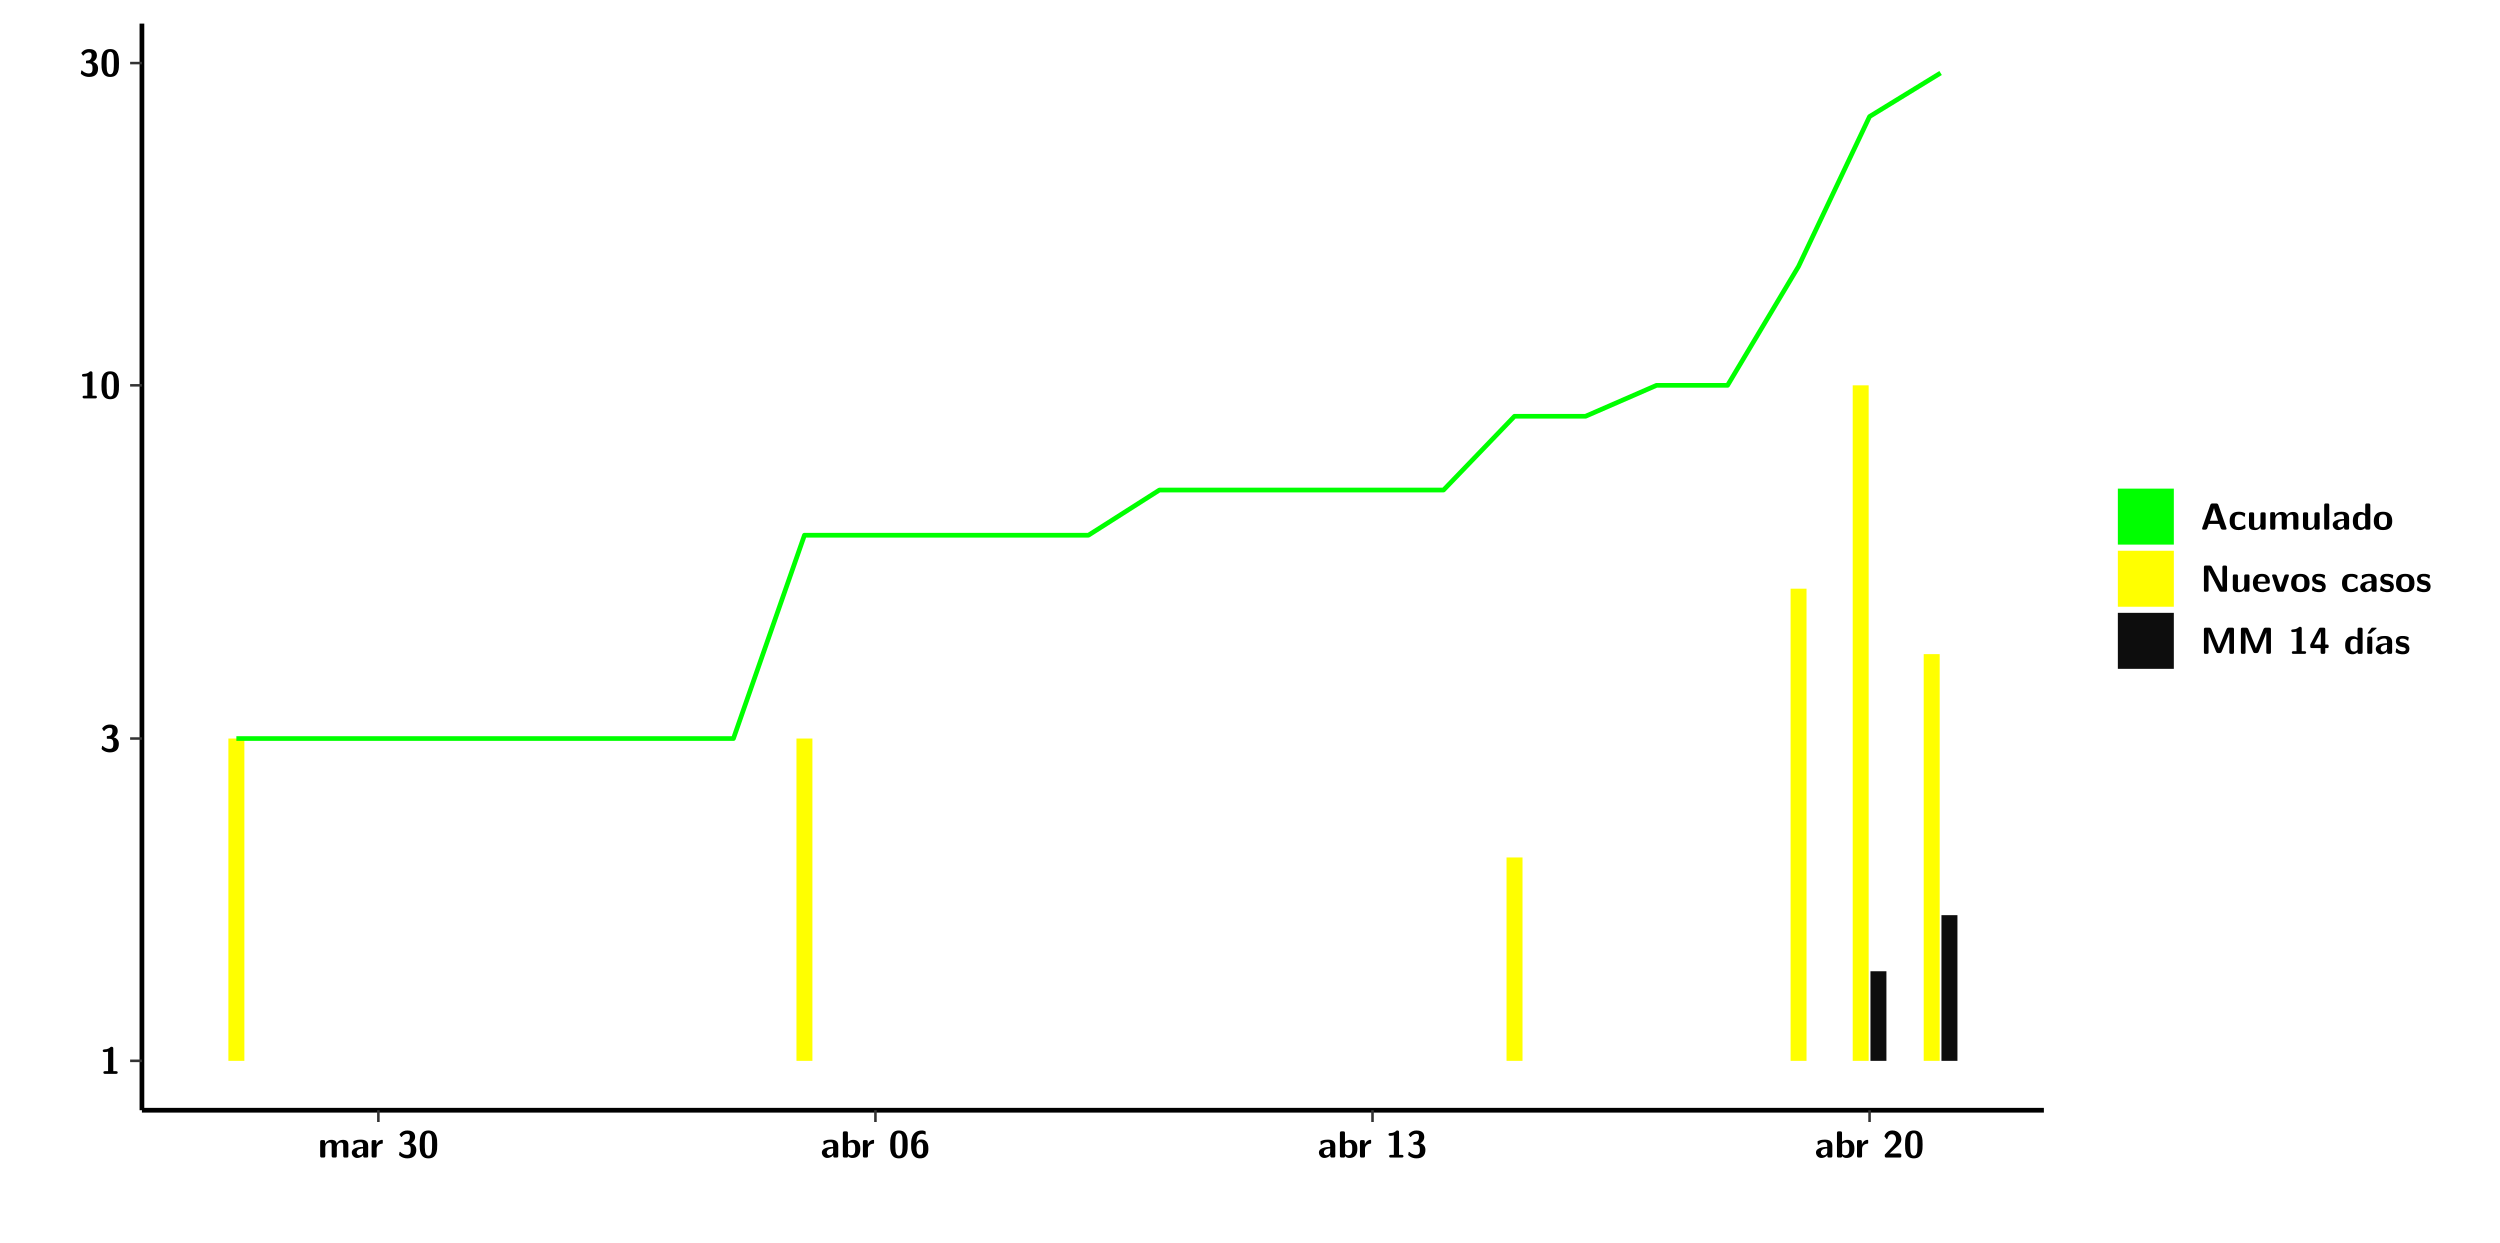
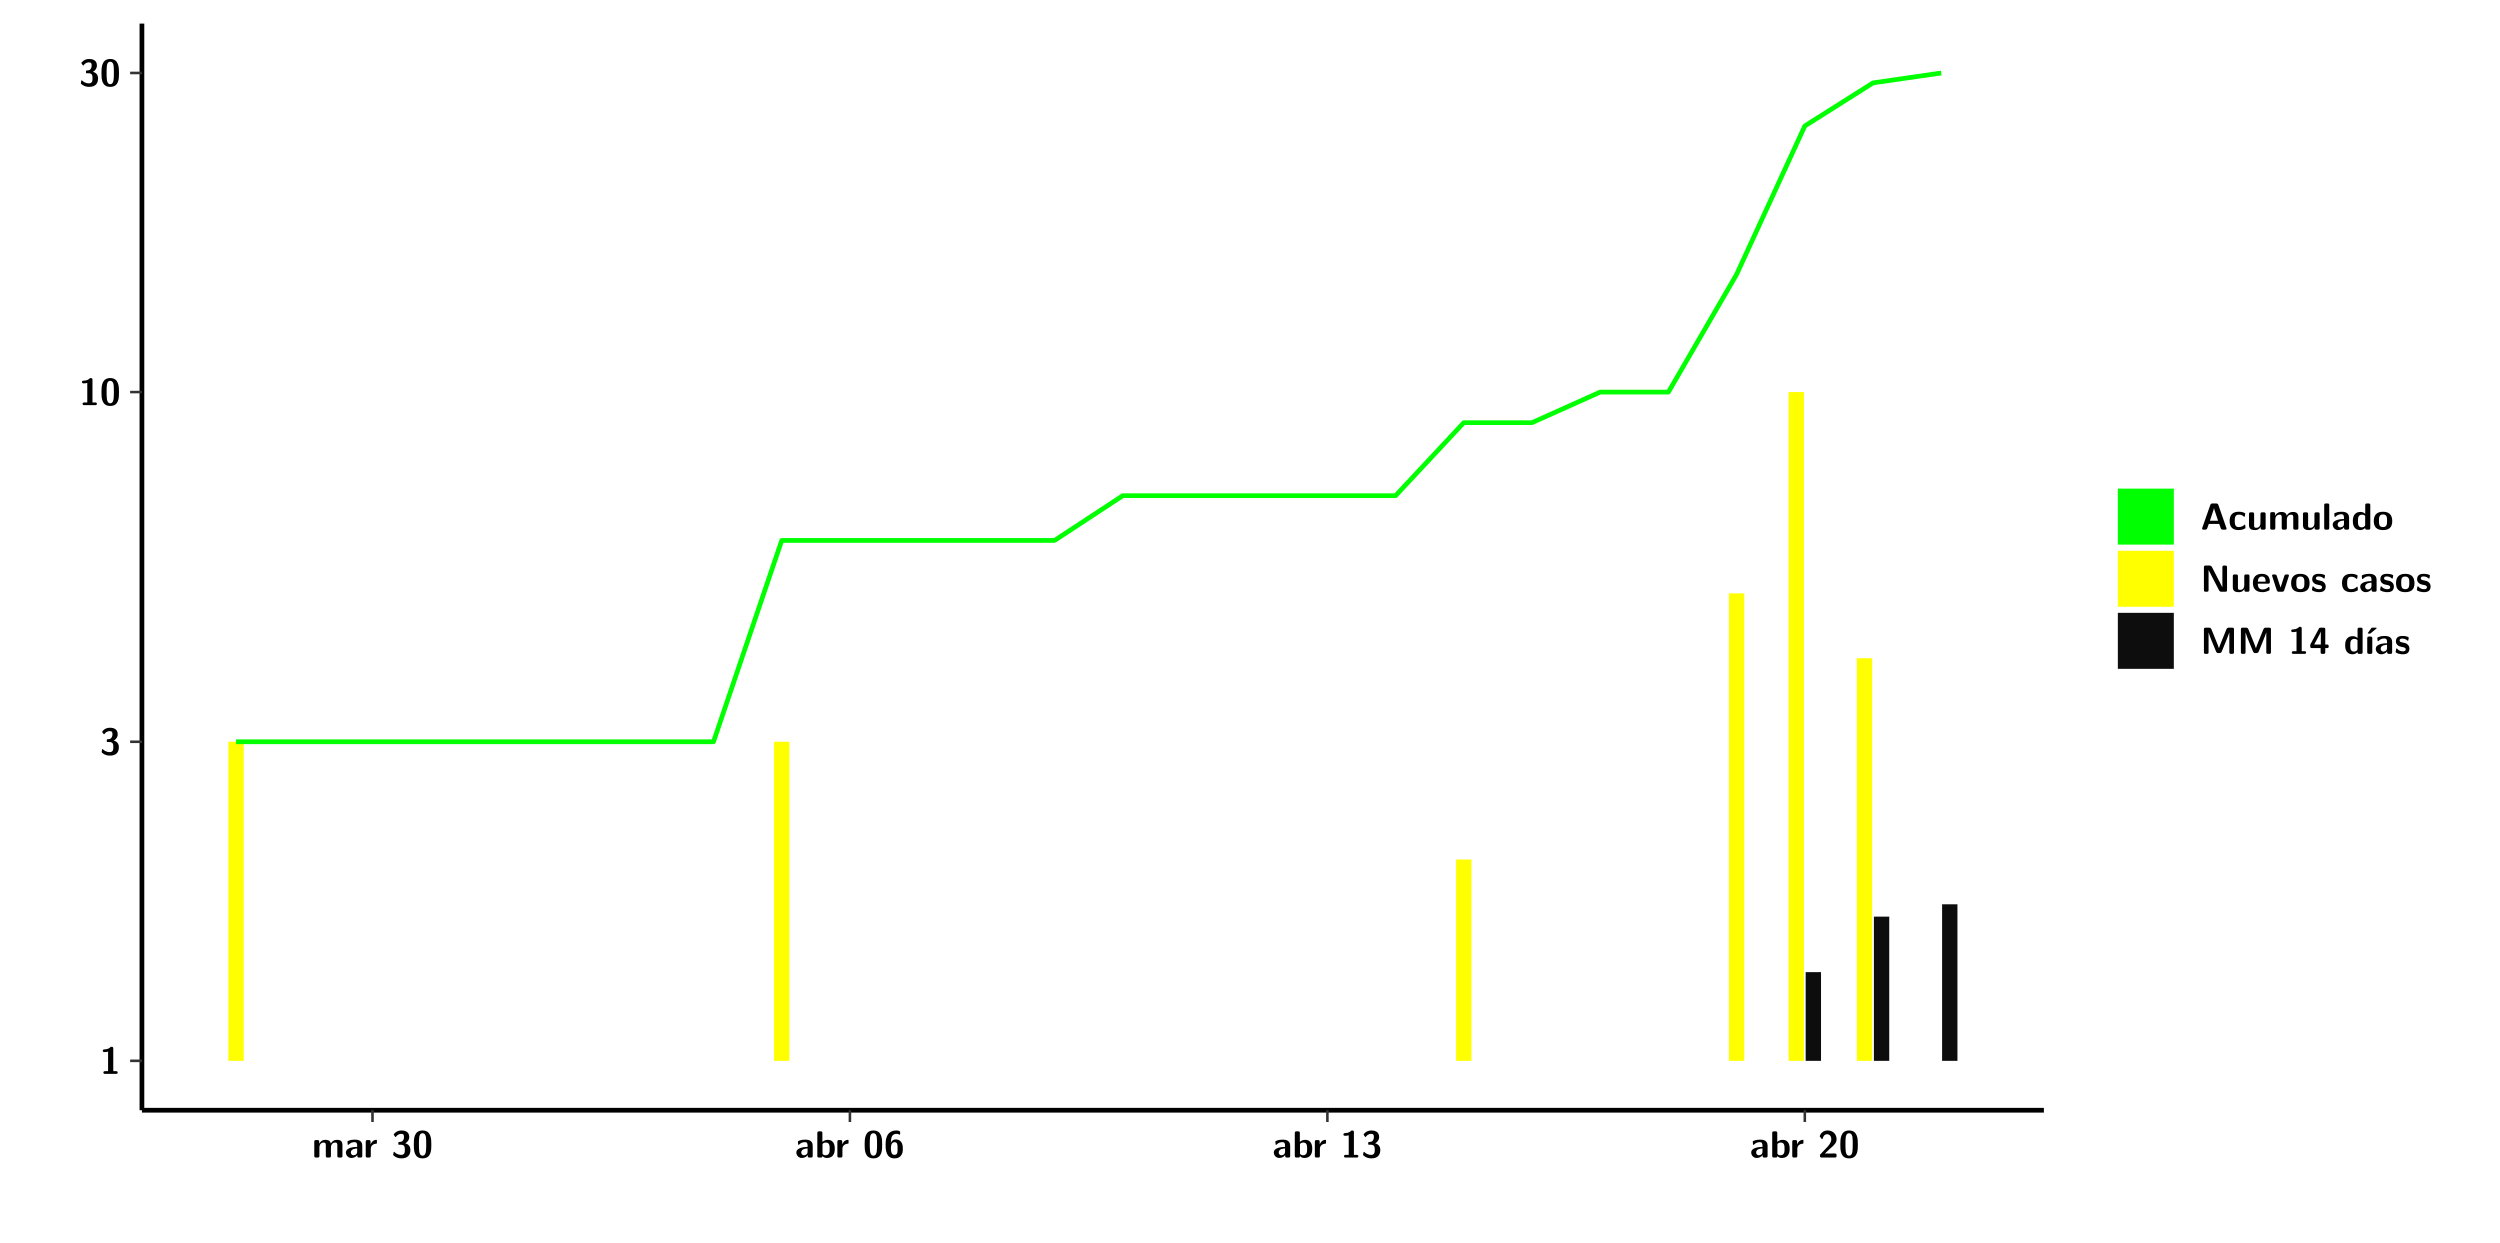
<svg xmlns="http://www.w3.org/2000/svg" xmlns:xlink="http://www.w3.org/1999/xlink" width="579.653pt" height="288pt" viewBox="0 0 579.653 288" version="1.1">
  <defs>
    <g>
      <symbol overflow="visible" id="glyph0-0">
        <path style="stroke:none;" d="" />
      </symbol>
      <symbol overflow="visible" id="glyph0-1">
        <path style="stroke:none;" d="M 3.109 -5.859 C 3.109 -6.016 3.109 -6.281 2.719 -6.281 C 2.547 -6.281 2.516 -6.266 2.406 -6.156 C 2.25 -6.016 1.922 -5.688 1.047 -5.672 C 0.891 -5.672 0.672 -5.609 0.672 -5.359 C 0.672 -5.047 0.969 -5.047 1.094 -5.047 C 1.344 -5.047 1.656 -5.078 1.906 -5.156 L 1.906 -0.625 L 1.234 -0.625 C 1.109 -0.625 0.812 -0.625 0.812 -0.312 C 0.812 0 1.109 0 1.234 0 L 3.719 0 C 3.828 0 4.141 0 4.141 -0.312 C 4.141 -0.625 3.828 -0.625 3.719 -0.625 L 3.109 -0.625 Z M 3.109 -5.859 " />
      </symbol>
      <symbol overflow="visible" id="glyph0-2">
        <path style="stroke:none;" d="M 0.844 -4.859 C 0.906 -4.766 0.953 -4.766 0.969 -4.766 C 1.031 -4.766 1.047 -4.797 1.094 -4.859 C 1.547 -5.5 2.172 -5.5 2.281 -5.5 C 2.844 -5.5 2.922 -5.203 2.922 -4.781 C 2.922 -4.656 2.922 -4.234 2.641 -3.906 C 2.438 -3.656 2.219 -3.641 1.953 -3.625 C 1.859 -3.609 1.688 -3.609 1.672 -3.578 C 1.609 -3.562 1.609 -3.5 1.609 -3.359 L 1.609 -3.203 C 1.609 -2.984 1.609 -2.969 1.844 -2.969 L 2.219 -2.969 C 3.031 -2.969 3.125 -2.469 3.125 -1.797 C 3.125 -1.203 3.062 -0.625 2.266 -0.625 C 1.984 -0.625 1.328 -0.688 0.75 -1.25 C 0.672 -1.328 0.656 -1.328 0.625 -1.328 C 0.531 -1.328 0.516 -1.25 0.516 -1.234 C 0.516 -1.234 0.406 -0.672 0.406 -0.625 C 0.406 -0.516 1.156 0.188 2.312 0.188 C 3.812 0.188 4.406 -0.609 4.406 -1.781 C 4.406 -2.562 3.984 -3.109 3.203 -3.297 C 3.906 -3.688 4.141 -4.266 4.141 -4.766 C 4.141 -6.156 2.891 -6.281 2.328 -6.281 C 1.125 -6.281 0.531 -5.422 0.531 -5.344 C 0.531 -5.297 0.594 -5.219 0.594 -5.219 Z M 0.844 -4.859 " />
      </symbol>
      <symbol overflow="visible" id="glyph0-3">
        <path style="stroke:none;" d="M 4.438 -3 C 4.438 -4.203 4.438 -6.281 2.406 -6.281 C 0.375 -6.281 0.375 -4.219 0.375 -3 C 0.375 -1.812 0.375 0.188 2.406 0.188 C 4.438 0.188 4.438 -1.781 4.438 -3 Z M 2.406 -0.438 C 1.75 -0.438 1.656 -1.25 1.625 -1.484 C 1.562 -1.953 1.562 -2.766 1.562 -3.125 C 1.562 -3.641 1.562 -4.203 1.625 -4.641 C 1.641 -4.875 1.734 -5.641 2.406 -5.641 C 3.047 -5.641 3.156 -4.906 3.188 -4.734 C 3.25 -4.281 3.25 -3.594 3.25 -3.125 C 3.25 -2.625 3.25 -1.953 3.188 -1.469 C 3.156 -1.234 3.062 -0.438 2.406 -0.438 Z M 2.406 -0.438 " />
      </symbol>
      <symbol overflow="visible" id="glyph0-4">
        <path style="stroke:none;" d="M 7.062 -2.844 C 7.062 -3.75 6.672 -4.109 5.781 -4.109 C 5.156 -4.109 4.688 -3.828 4.359 -3.25 C 4.219 -4.078 3.484 -4.109 3.109 -4.109 C 2.938 -4.109 2.578 -4.109 2.188 -3.828 C 1.906 -3.625 1.734 -3.344 1.672 -3.203 L 1.672 -3.641 C 1.672 -3.922 1.609 -4.062 1.25 -4.062 L 0.953 -4.062 C 0.625 -4.062 0.531 -3.969 0.531 -3.641 L 0.531 -0.422 C 0.531 -0.109 0.625 0 0.953 0 L 1.297 0 C 1.625 0 1.719 -0.109 1.719 -0.422 L 1.719 -2.359 C 1.719 -3.141 2.25 -3.484 2.688 -3.484 C 3.109 -3.484 3.203 -3.297 3.203 -2.828 L 3.203 -0.422 C 3.203 -0.109 3.297 0 3.625 0 L 3.969 0 C 4.297 0 4.391 -0.109 4.391 -0.422 L 4.391 -2.359 C 4.391 -3.141 4.922 -3.484 5.359 -3.484 C 5.781 -3.484 5.875 -3.297 5.875 -2.828 L 5.875 -0.422 C 5.875 -0.109 5.969 0 6.297 0 L 6.641 0 C 6.984 0 7.062 -0.109 7.062 -0.422 Z M 7.062 -2.844 " />
      </symbol>
      <symbol overflow="visible" id="glyph0-5">
        <path style="stroke:none;" d="M 4.062 -2.766 C 4.062 -4.156 2.734 -4.156 2.297 -4.156 C 1.891 -4.156 1.453 -4.125 0.859 -3.891 C 0.672 -3.797 0.625 -3.781 0.625 -3.688 C 0.625 -3.625 0.688 -3.109 0.688 -3.047 C 0.703 -2.984 0.75 -2.938 0.812 -2.938 C 0.844 -2.938 0.875 -2.969 0.906 -3 C 1.281 -3.391 1.719 -3.578 2.266 -3.578 C 2.734 -3.578 2.875 -3.297 2.875 -2.781 L 2.875 -2.469 C 2.562 -2.469 0.266 -2.453 0.266 -1.172 C 0.266 -0.547 0.766 0.094 1.531 0.094 C 1.828 0.094 2.484 0.016 2.906 -0.594 L 2.906 -0.422 C 2.906 -0.141 2.969 0 3.328 0 L 3.641 0 C 3.984 0 4.062 -0.109 4.062 -0.422 Z M 2.875 -1.344 C 2.875 -0.531 2.047 -0.531 2.016 -0.531 C 1.641 -0.531 1.406 -0.844 1.406 -1.188 C 1.406 -2.047 2.625 -2.109 2.875 -2.109 Z M 2.875 -1.344 " />
      </symbol>
      <symbol overflow="visible" id="glyph0-6">
        <path style="stroke:none;" d="M 1.703 -2.016 C 1.703 -2.844 2.391 -3.188 2.938 -3.219 C 3.109 -3.234 3.125 -3.234 3.125 -3.469 L 3.125 -3.875 C 3.125 -4.047 3.125 -4.109 2.969 -4.109 C 2.719 -4.109 2.078 -4.031 1.672 -3.078 L 1.656 -3.078 L 1.656 -3.641 C 1.656 -3.922 1.594 -4.062 1.234 -4.062 L 0.953 -4.062 C 0.641 -4.062 0.531 -3.969 0.531 -3.641 L 0.531 -0.422 C 0.531 -0.109 0.625 0 0.953 0 L 1.281 0 C 1.609 0 1.703 -0.109 1.703 -0.422 Z M 1.703 -2.016 " />
      </symbol>
      <symbol overflow="visible" id="glyph0-7">
        <path style="stroke:none;" d="M 1.703 -5.656 C 1.703 -5.938 1.641 -6.078 1.281 -6.078 L 0.953 -6.078 C 0.641 -6.078 0.531 -5.984 0.531 -5.656 L 0.531 -0.422 C 0.531 -0.109 0.625 0 0.953 0 L 1.312 0 C 1.453 0 1.719 0 1.734 -0.344 C 2.125 0.094 2.578 0.094 2.719 0.094 C 4.578 0.094 4.578 -1.594 4.578 -2.031 C 4.578 -2.453 4.578 -4.109 2.938 -4.109 C 2.219 -4.109 1.781 -3.703 1.703 -3.625 Z M 1.734 -3.172 C 1.844 -3.281 2.109 -3.484 2.5 -3.484 C 3.391 -3.484 3.391 -2.672 3.391 -2.016 C 3.391 -1.375 3.391 -0.531 2.406 -0.531 C 2.047 -0.531 1.828 -0.75 1.734 -0.875 Z M 1.734 -3.172 " />
      </symbol>
      <symbol overflow="visible" id="glyph0-8">
        <path style="stroke:none;" d="M 3.781 -5.859 C 3.781 -6.062 3.781 -6.078 3.484 -6.188 C 3.25 -6.281 3.016 -6.281 2.922 -6.281 C 0.406 -6.281 0.406 -3.75 0.406 -2.984 C 0.406 -2.078 0.406 0.188 2.453 0.188 C 3.125 0.188 3.547 0.031 3.906 -0.375 C 4.359 -0.891 4.406 -1.391 4.406 -2.062 C 4.406 -2.562 4.406 -4.203 2.703 -4.203 C 2.219 -4.203 1.859 -3.922 1.625 -3.422 C 1.672 -4.203 1.688 -4.406 1.812 -4.75 C 2.062 -5.422 2.641 -5.5 2.953 -5.5 C 3.109 -5.5 3.344 -5.469 3.547 -5.359 C 3.609 -5.312 3.641 -5.297 3.688 -5.297 C 3.781 -5.297 3.781 -5.406 3.781 -5.531 Z M 2.438 -0.625 C 1.75 -0.625 1.641 -1.422 1.641 -2.172 C 1.641 -2.906 1.859 -3.562 2.484 -3.562 C 3.188 -3.562 3.188 -2.938 3.188 -2.078 C 3.188 -1.219 3.188 -0.625 2.438 -0.625 Z M 2.438 -0.625 " />
      </symbol>
      <symbol overflow="visible" id="glyph0-9">
        <path style="stroke:none;" d="M 0.562 -0.75 C 0.484 -0.656 0.484 -0.641 0.484 -0.484 L 0.484 -0.422 C 0.484 -0.109 0.578 0 0.906 0 L 3.906 0 C 4.25 0 4.328 -0.109 4.328 -0.422 L 4.328 -0.531 C 4.328 -0.672 4.328 -0.828 4.141 -0.906 C 4.078 -0.953 3.797 -0.953 3.625 -0.953 C 3.438 -0.953 3.219 -0.938 3.031 -0.938 L 1.609 -0.938 L 2.766 -2.031 C 2.906 -2.141 3.234 -2.422 3.359 -2.547 C 3.844 -3.016 4.328 -3.484 4.328 -4.266 C 4.328 -5.328 3.562 -6.281 2.266 -6.281 C 1.969 -6.281 1.469 -6.234 1.047 -5.891 C 0.969 -5.828 0.562 -5.516 0.406 -4.922 L 0.844 -4.359 C 0.891 -4.297 0.922 -4.266 0.984 -4.266 C 1.062 -4.266 1.078 -4.328 1.109 -4.422 C 1.281 -5.031 1.578 -5.406 2.141 -5.406 C 2.828 -5.406 3.109 -4.781 3.109 -4.25 C 3.109 -3.688 2.766 -3.094 2.25 -2.531 Z M 0.562 -0.75 " />
      </symbol>
      <symbol overflow="visible" id="glyph0-10">
        <path style="stroke:none;" d="M 4.156 -5.703 C 4.031 -6.078 3.766 -6.078 3.594 -6.078 L 2.828 -6.078 C 2.641 -6.078 2.391 -6.078 2.266 -5.703 L 0.406 -0.406 C 0.375 -0.297 0.375 -0.281 0.375 -0.234 C 0.375 0 0.594 0 0.703 0 L 1.031 0 C 1.188 0 1.453 0 1.578 -0.344 L 1.922 -1.328 L 4.344 -1.328 L 4.641 -0.484 C 4.75 -0.172 4.812 0 5.234 0 L 5.703 0 C 5.828 0 6.047 0 6.047 -0.234 C 6.047 -0.281 6.047 -0.297 6 -0.406 Z M 2.812 -3.938 C 2.938 -4.328 3.062 -4.656 3.125 -4.969 L 3.141 -4.969 C 3.188 -4.766 3.188 -4.75 3.25 -4.547 L 4.078 -2.078 L 2.188 -2.078 Z M 2.812 -3.938 " />
      </symbol>
      <symbol overflow="visible" id="glyph0-11">
        <path style="stroke:none;" d="M 4 -0.438 C 4 -0.531 3.969 -0.938 3.953 -1.047 C 3.953 -1.078 3.938 -1.172 3.844 -1.172 C 3.812 -1.172 3.797 -1.172 3.703 -1.078 C 3.562 -0.953 3.141 -0.594 2.422 -0.594 C 1.516 -0.594 1.516 -1.469 1.516 -2.031 C 1.516 -2.75 1.562 -3.484 2.453 -3.484 C 3.031 -3.484 3.266 -3.344 3.578 -3.078 C 3.688 -2.984 3.703 -2.984 3.734 -2.984 C 3.828 -2.984 3.844 -3.062 3.844 -3.094 C 3.859 -3.172 3.953 -3.656 3.953 -3.703 C 3.953 -3.781 3.891 -3.812 3.75 -3.891 C 3.328 -4.078 3.062 -4.156 2.453 -4.156 C 1.141 -4.156 0.328 -3.547 0.328 -2.016 C 0.328 -0.562 1.078 0.094 2.406 0.094 C 2.641 0.094 3.172 0.094 3.75 -0.203 C 4 -0.344 4 -0.344 4 -0.438 Z M 4 -0.438 " />
      </symbol>
      <symbol overflow="visible" id="glyph0-12">
        <path style="stroke:none;" d="M 4.391 -3.594 C 4.391 -3.875 4.328 -4.016 3.969 -4.016 L 3.609 -4.016 C 3.281 -4.016 3.188 -3.906 3.188 -3.594 L 3.188 -1.516 C 3.188 -0.938 2.891 -0.438 2.266 -0.438 C 1.766 -0.438 1.719 -0.562 1.719 -1.031 L 1.719 -3.594 C 1.719 -3.875 1.656 -4.016 1.297 -4.016 L 0.953 -4.016 C 0.625 -4.016 0.531 -3.922 0.531 -3.594 L 0.531 -1.109 C 0.531 -0.172 1.031 0.094 1.953 0.094 C 2.188 0.094 2.812 0.094 3.219 -0.656 L 3.219 -0.422 C 3.219 -0.141 3.281 0 3.641 0 L 3.969 0 C 4.297 0 4.391 -0.109 4.391 -0.422 Z M 4.391 -3.594 " />
      </symbol>
      <symbol overflow="visible" id="glyph0-13">
        <path style="stroke:none;" d="M 1.703 -5.656 C 1.703 -5.938 1.641 -6.078 1.281 -6.078 L 0.953 -6.078 C 0.641 -6.078 0.531 -5.984 0.531 -5.656 L 0.531 -0.422 C 0.531 -0.109 0.625 0 0.953 0 L 1.281 0 C 1.609 0 1.703 -0.109 1.703 -0.422 Z M 1.703 -5.656 " />
      </symbol>
      <symbol overflow="visible" id="glyph0-14">
        <path style="stroke:none;" d="M 4.375 -5.656 C 4.375 -5.938 4.312 -6.078 3.953 -6.078 L 3.625 -6.078 C 3.297 -6.078 3.203 -5.969 3.203 -5.656 L 3.203 -3.672 C 2.812 -4.047 2.375 -4.109 2.109 -4.109 C 0.328 -4.109 0.328 -2.422 0.328 -2 C 0.328 -1.594 0.328 0.094 2.062 0.094 C 2.422 0.094 2.812 -0.016 3.188 -0.406 C 3.188 -0.094 3.297 0 3.609 0 L 3.953 0 C 4.281 0 4.375 -0.109 4.375 -0.422 Z M 3.188 -1.094 C 3.188 -0.953 3.188 -0.875 2.922 -0.688 C 2.703 -0.547 2.5 -0.531 2.406 -0.531 C 1.516 -0.531 1.516 -1.344 1.516 -2 C 1.516 -2.656 1.516 -3.484 2.5 -3.484 C 2.75 -3.484 2.984 -3.391 3.188 -3.203 Z M 3.188 -1.094 " />
      </symbol>
      <symbol overflow="visible" id="glyph0-15">
        <path style="stroke:none;" d="M 4.547 -1.969 C 4.547 -3.406 3.844 -4.156 2.406 -4.156 C 0.953 -4.156 0.266 -3.391 0.266 -1.969 C 0.266 -0.547 1.031 0.094 2.406 0.094 C 3.781 0.094 4.547 -0.531 4.547 -1.969 Z M 2.406 -0.594 C 1.469 -0.594 1.469 -1.375 1.469 -2.078 C 1.469 -2.75 1.469 -3.531 2.406 -3.531 C 3.344 -3.531 3.344 -2.766 3.344 -2.078 C 3.344 -1.391 3.344 -0.594 2.406 -0.594 Z M 2.406 -0.594 " />
      </symbol>
      <symbol overflow="visible" id="glyph0-16">
        <path style="stroke:none;" d="M 2.656 -5.734 C 2.469 -6.078 2.203 -6.078 2.031 -6.078 L 1.219 -6.078 C 0.906 -6.078 0.797 -5.984 0.797 -5.656 L 0.797 -0.422 C 0.797 -0.109 0.891 0 1.219 0 L 1.453 0 C 1.781 0 1.875 -0.109 1.875 -0.422 L 1.875 -5.016 L 1.891 -5.016 L 4.297 -0.344 C 4.484 0 4.75 0 4.922 0 L 5.734 0 C 6.062 0 6.156 -0.109 6.156 -0.422 L 6.156 -5.656 C 6.156 -5.938 6.094 -6.078 5.734 -6.078 L 5.5 -6.078 C 5.156 -6.078 5.078 -5.969 5.078 -5.656 L 5.078 -1.062 L 5.062 -1.062 Z M 2.656 -5.734 " />
      </symbol>
      <symbol overflow="visible" id="glyph0-17">
        <path style="stroke:none;" d="M 3.781 -1.875 C 3.984 -1.875 4.203 -1.891 4.203 -2.281 C 4.203 -3.406 3.672 -4.156 2.359 -4.156 C 0.969 -4.156 0.266 -3.375 0.266 -2.047 C 0.266 -0.609 1.109 0.094 2.484 0.094 C 2.812 0.094 3.312 0.047 3.891 -0.234 C 4.078 -0.328 4.141 -0.359 4.141 -0.469 C 4.141 -0.531 4.125 -0.781 4.109 -0.844 C 4.078 -1.125 4.062 -1.125 3.984 -1.125 C 3.953 -1.125 3.938 -1.125 3.844 -1.047 C 3.328 -0.594 2.797 -0.531 2.516 -0.531 C 1.531 -0.531 1.422 -1.312 1.391 -1.875 Z M 1.406 -2.344 C 1.422 -2.875 1.609 -3.531 2.359 -3.531 C 3.062 -3.531 3.203 -3.031 3.219 -2.344 Z M 1.406 -2.344 " />
      </symbol>
      <symbol overflow="visible" id="glyph0-18">
        <path style="stroke:none;" d="M 4.109 -3.609 C 4.141 -3.719 4.141 -3.75 4.141 -3.766 C 4.141 -4.016 3.922 -4.016 3.797 -4.016 L 3.609 -4.016 C 3.25 -4.016 3.141 -3.891 3.062 -3.641 L 2.203 -0.984 L 1.328 -3.641 C 1.266 -3.828 1.203 -4.016 0.781 -4.016 L 0.578 -4.016 C 0.453 -4.016 0.234 -4.016 0.234 -3.766 C 0.234 -3.75 0.234 -3.719 0.266 -3.609 L 1.312 -0.375 C 1.438 0 1.703 0 1.859 0 L 2.5 0 C 2.672 0 2.938 0 3.062 -0.375 Z M 4.109 -3.609 " />
      </symbol>
      <symbol overflow="visible" id="glyph0-19">
        <path style="stroke:none;" d="M 3.469 -1.234 C 3.469 -1.734 3.203 -2.031 3.047 -2.172 C 2.703 -2.484 2.391 -2.547 2.031 -2.609 C 1.547 -2.703 1.188 -2.766 1.188 -3.109 C 1.188 -3.469 1.484 -3.547 1.828 -3.547 C 2.406 -3.547 2.719 -3.328 2.953 -3.125 C 3.047 -3.047 3.062 -3.047 3.094 -3.047 C 3.188 -3.047 3.203 -3.125 3.203 -3.156 C 3.219 -3.219 3.312 -3.719 3.312 -3.766 C 3.312 -3.906 2.844 -4.031 2.75 -4.062 C 2.406 -4.156 2.125 -4.156 1.891 -4.156 C 1.5 -4.156 0.328 -4.156 0.328 -2.906 C 0.328 -2.484 0.516 -2.219 0.75 -2 C 1.062 -1.734 1.406 -1.672 1.906 -1.562 C 2.156 -1.531 2.609 -1.453 2.609 -1.062 C 2.609 -0.656 2.266 -0.594 1.922 -0.594 C 1.531 -0.594 1.047 -0.703 0.625 -1.188 C 0.594 -1.234 0.562 -1.266 0.516 -1.266 C 0.422 -1.266 0.406 -1.188 0.391 -1.125 C 0.375 -1.016 0.266 -0.516 0.266 -0.422 C 0.266 -0.266 0.922 -0.062 0.922 -0.047 C 1.406 0.094 1.766 0.094 1.922 0.094 C 2.359 0.094 3.469 0.062 3.469 -1.234 Z M 3.469 -1.234 " />
      </symbol>
      <symbol overflow="visible" id="glyph0-20">
        <path style="stroke:none;" d="M 4.859 -2.859 C 4.688 -2.422 4.359 -1.609 4.281 -1.312 C 4.203 -1.625 3.844 -2.484 3.656 -2.953 L 2.531 -5.719 C 2.391 -6.078 2.109 -6.078 1.953 -6.078 L 1.219 -6.078 C 0.906 -6.078 0.797 -5.984 0.797 -5.656 L 0.797 -0.422 C 0.797 -0.109 0.891 0 1.219 0 L 1.453 0 C 1.781 0 1.875 -0.109 1.875 -0.422 L 1.875 -4.953 L 1.891 -4.953 C 1.984 -4.562 2.375 -3.578 2.578 -3.062 L 3.609 -0.562 C 3.766 -0.188 3.969 -0.188 4.266 -0.188 C 4.562 -0.188 4.781 -0.188 4.938 -0.562 L 6.062 -3.328 C 6.141 -3.531 6.625 -4.719 6.672 -4.953 L 6.688 -4.953 L 6.688 -0.422 C 6.688 -0.141 6.75 0 7.109 0 L 7.344 0 C 7.672 0 7.766 -0.109 7.766 -0.422 L 7.766 -5.656 C 7.766 -5.938 7.703 -6.078 7.344 -6.078 L 6.609 -6.078 C 6.391 -6.078 6.172 -6.062 6.016 -5.703 Z M 4.859 -2.859 " />
      </symbol>
      <symbol overflow="visible" id="glyph0-21">
        <path style="stroke:none;" d="M 0.344 -2.297 C 0.266 -2.172 0.266 -2.141 0.266 -1.984 L 0.266 -1.766 C 0.266 -1.484 0.328 -1.344 0.688 -1.344 L 2.672 -1.344 L 2.672 -0.422 C 2.672 -0.141 2.719 0 3.078 0 L 3.328 0 C 3.656 0 3.75 -0.109 3.75 -0.422 L 3.75 -1.344 L 4.125 -1.344 C 4.391 -1.344 4.547 -1.406 4.547 -1.75 C 4.547 -2.078 4.422 -2.172 4.125 -2.172 L 3.75 -2.172 L 3.75 -5.656 C 3.75 -5.984 3.656 -6.078 3.328 -6.078 L 2.688 -6.078 C 2.531 -6.078 2.391 -6.078 2.281 -5.875 Z M 1.188 -2.172 C 2.578 -4.75 2.672 -5.016 2.703 -5.156 L 2.719 -5.156 L 2.719 -2.172 Z M 1.188 -2.172 " />
      </symbol>
      <symbol overflow="visible" id="glyph0-22">
        <path style="stroke:none;" d="M 3.906 -5.844 C 3.953 -5.875 4 -5.922 4 -5.969 C 4 -6.078 3.906 -6.078 3.766 -6.078 L 3.047 -6.078 C 2.875 -6.078 2.859 -6.078 2.781 -5.984 L 2.031 -4.953 C 1.953 -4.859 1.953 -4.844 1.953 -4.828 C 1.953 -4.703 2.047 -4.703 2.188 -4.703 L 2.516 -4.703 Z M 3.906 -5.844 " />
      </symbol>
      <symbol overflow="visible" id="glyph0-23">
        <path style="stroke:none;" d="M 1.703 -3.594 C 1.703 -3.875 1.641 -4.016 1.281 -4.016 L 0.953 -4.016 C 0.641 -4.016 0.531 -3.922 0.531 -3.594 L 0.531 -0.422 C 0.531 -0.109 0.625 0 0.953 0 L 1.281 0 C 1.609 0 1.703 -0.109 1.703 -0.422 Z M 1.703 -3.594 " />
      </symbol>
    </g>
    <clipPath id="clip1">
      <path d="M 0 0 L 576.008 0 L 576.008 288 L 0 288 Z M 0 0 " />
    </clipPath>
    <clipPath id="clip2">
      <path d="M 32.906 5.477 L 473.898 5.477 L 473.898 257.414 L 32.906 257.414 Z M 32.906 5.477 " />
    </clipPath>
  </defs>
  <g id="surface1">
    <g clip-path="url(#clip1)" clip-rule="nonzero">
      <path style="fill-rule:nonzero;fill:rgb(100%,100%,100%);fill-opacity:1;stroke-width:0.598;stroke-linecap:round;stroke-linejoin:round;stroke:rgb(100%,100%,100%);stroke-opacity:1;stroke-miterlimit:10;" d="M 0 0 L 0 288.004 L 576.008 288.004 L 576.008 0 Z M 0 0 " transform="matrix(1,0,0,-1,0,288)" />
    </g>
    <g clip-path="url(#clip2)" clip-rule="nonzero">
      <path style=" stroke:none;fill-rule:nonzero;fill:rgb(100%,100%,100%);fill-opacity:1;" d="M 32.906 257.414 L 32.906 5.477 L 473.898 5.477 L 473.898 257.414 Z M 32.906 257.414 " />
    </g>
-     <path style=" stroke:none;fill-rule:nonzero;fill:rgb(100%,100%,0%);fill-opacity:1;" d="M 52.953 245.969 L 52.953 171.238 L 56.66 171.238 L 56.66 245.969 Z M 52.953 245.969 " />
-     <path style=" stroke:none;fill-rule:nonzero;fill:rgb(100%,100%,0%);fill-opacity:1;" d="M 184.668 245.969 L 184.668 171.238 L 188.367 171.238 L 188.367 245.969 Z M 184.668 245.969 " />
-     <path style=" stroke:none;fill-rule:nonzero;fill:rgb(100%,100%,0%);fill-opacity:1;" d="M 349.305 245.969 L 349.305 198.812 L 353.012 198.812 L 353.012 245.969 Z M 349.305 245.969 " />
-     <path style=" stroke:none;fill-rule:nonzero;fill:rgb(100%,100%,0%);fill-opacity:1;" d="M 415.168 245.969 L 415.168 136.496 L 418.863 136.496 L 418.863 245.969 Z M 415.168 245.969 " />
-     <path style=" stroke:none;fill-rule:nonzero;fill:rgb(100%,100%,0%);fill-opacity:1;" d="M 429.574 245.969 L 429.574 89.344 L 433.27 89.344 L 433.27 245.969 Z M 429.574 245.969 " />
-     <path style=" stroke:none;fill-rule:nonzero;fill:rgb(4.999%,4.999%,4.999%);fill-opacity:1;" d="M 433.688 245.969 L 433.688 225.195 L 437.387 225.195 L 437.387 245.969 Z M 433.688 245.969 " />
-     <path style=" stroke:none;fill-rule:nonzero;fill:rgb(100%,100%,0%);fill-opacity:1;" d="M 446.031 245.969 L 446.031 151.668 L 449.738 151.668 L 449.738 245.969 Z M 446.031 245.969 " />
-     <path style=" stroke:none;fill-rule:nonzero;fill:rgb(4.999%,4.999%,4.999%);fill-opacity:1;" d="M 450.148 245.969 L 450.148 212.191 L 453.855 212.191 L 453.855 245.969 Z M 450.148 245.969 " />
-     <path style="fill:none;stroke-width:1.096;stroke-linecap:butt;stroke-linejoin:round;stroke:rgb(0%,100%,0%);stroke-opacity:1;stroke-miterlimit:10;" d="M 54.805 116.762 L 170.055 116.762 L 186.523 163.906 L 252.375 163.906 L 268.836 174.387 L 334.699 174.387 L 351.156 191.484 L 367.625 191.484 L 384.086 198.656 L 400.555 198.656 L 417.012 226.234 L 433.48 260.977 L 449.949 271.078 " transform="matrix(1,0,0,-1,0,288)" />
+     <path style=" stroke:none;fill-rule:nonzero;fill:rgb(100%,100%,0%);fill-opacity:1;" d="M 52.953 245.969 L 52.953 171.984 L 56.508 171.984 L 56.508 245.969 Z M 52.953 245.969 " />
+     <path style=" stroke:none;fill-rule:nonzero;fill:rgb(100%,100%,0%);fill-opacity:1;" d="M 179.469 245.969 L 179.469 171.984 L 183.027 171.984 L 183.027 245.969 Z M 179.469 245.969 " />
+     <path style=" stroke:none;fill-rule:nonzero;fill:rgb(100%,100%,0%);fill-opacity:1;" d="M 337.617 245.969 L 337.617 199.293 L 341.176 199.293 L 341.176 245.969 Z M 337.617 245.969 " />
+     <path style=" stroke:none;fill-rule:nonzero;fill:rgb(100%,100%,0%);fill-opacity:1;" d="M 400.871 245.969 L 400.871 137.582 L 404.43 137.582 L 404.43 245.969 Z M 400.871 245.969 " />
+     <path style=" stroke:none;fill-rule:nonzero;fill:rgb(100%,100%,0%);fill-opacity:1;" d="M 414.711 245.969 L 414.711 90.906 L 418.266 90.906 L 418.266 245.969 Z M 414.711 245.969 " />
+     <path style=" stroke:none;fill-rule:nonzero;fill:rgb(4.999%,4.999%,4.999%);fill-opacity:1;" d="M 418.664 245.969 L 418.664 225.402 L 422.223 225.402 L 422.223 245.969 Z M 418.664 245.969 " />
+     <path style=" stroke:none;fill-rule:nonzero;fill:rgb(100%,100%,0%);fill-opacity:1;" d="M 430.531 245.969 L 430.531 152.617 L 434.086 152.617 L 434.086 245.969 Z M 430.531 245.969 " />
+     <path style=" stroke:none;fill-rule:nonzero;fill:rgb(4.999%,4.999%,4.999%);fill-opacity:1;" d="M 434.484 245.969 L 434.484 212.531 L 438.043 212.531 L 438.043 245.969 Z M 434.484 245.969 " />
+     <path style=" stroke:none;fill-rule:nonzero;fill:rgb(4.999%,4.999%,4.999%);fill-opacity:1;" d="M 450.297 245.969 L 450.297 209.672 L 453.855 209.672 L 453.855 245.969 Z M 450.297 245.969 " />
+     <path style="fill:none;stroke-width:1.096;stroke-linecap:butt;stroke-linejoin:round;stroke:rgb(0%,100%,0%);stroke-opacity:1;stroke-miterlimit:10;" d="M 54.734 116.016 L 165.434 116.016 L 181.254 162.691 L 244.508 162.691 L 260.328 173.074 L 323.582 173.074 L 339.391 190 L 355.211 190 L 371.023 197.094 L 386.844 197.094 L 402.656 224.391 L 418.465 258.793 L 434.285 268.785 L 450.098 271.078 " transform="matrix(1,0,0,-1,0,288)" />
    <path style="fill:none;stroke-width:1.096;stroke-linecap:butt;stroke-linejoin:round;stroke:rgb(0%,0%,0%);stroke-opacity:1;stroke-miterlimit:10;" d="M 32.906 30.586 L 32.906 282.523 " transform="matrix(1,0,0,-1,0,288)" />
    <g style="fill:rgb(0%,0%,0%);fill-opacity:1;">
      <use xlink:href="#glyph0-1" x="23.153" y="248.986" />
    </g>
    <g style="fill:rgb(0%,0%,0%);fill-opacity:1;">
-       <use xlink:href="#glyph0-2" x="23.153" y="174.266" />
-     </g>
-     <g style="fill:rgb(0%,0%,0%);fill-opacity:1;">
-       <use xlink:href="#glyph0-1" x="18.331" y="92.374" />
-       <use xlink:href="#glyph0-3" x="23.153" y="92.374" />
-     </g>
-     <g style="fill:rgb(0%,0%,0%);fill-opacity:1;">
-       <use xlink:href="#glyph0-2" x="18.331" y="17.654" />
-       <use xlink:href="#glyph0-3" x="23.153" y="17.654" />
+       <use xlink:href="#glyph0-2" x="23.153" y="175.014" />
+     </g>
+     <g style="fill:rgb(0%,0%,0%);fill-opacity:1;">
+       <use xlink:href="#glyph0-1" x="18.331" y="93.938" />
+       <use xlink:href="#glyph0-3" x="23.153" y="93.938" />
+     </g>
+     <g style="fill:rgb(0%,0%,0%);fill-opacity:1;">
+       <use xlink:href="#glyph0-2" x="18.331" y="19.955" />
+       <use xlink:href="#glyph0-3" x="23.153" y="19.955" />
    </g>
    <path style="fill:none;stroke-width:0.598;stroke-linecap:butt;stroke-linejoin:round;stroke:rgb(20%,20%,20%);stroke-opacity:1;stroke-miterlimit:10;" d="M 30.168 42.031 L 32.906 42.031 " transform="matrix(1,0,0,-1,0,288)" />
-     <path style="fill:none;stroke-width:0.598;stroke-linecap:butt;stroke-linejoin:round;stroke:rgb(20%,20%,20%);stroke-opacity:1;stroke-miterlimit:10;" d="M 30.168 116.762 L 32.906 116.762 " transform="matrix(1,0,0,-1,0,288)" />
-     <path style="fill:none;stroke-width:0.598;stroke-linecap:butt;stroke-linejoin:round;stroke:rgb(20%,20%,20%);stroke-opacity:1;stroke-miterlimit:10;" d="M 30.168 198.656 L 32.906 198.656 " transform="matrix(1,0,0,-1,0,288)" />
-     <path style="fill:none;stroke-width:0.598;stroke-linecap:butt;stroke-linejoin:round;stroke:rgb(20%,20%,20%);stroke-opacity:1;stroke-miterlimit:10;" d="M 30.168 273.379 L 32.906 273.379 " transform="matrix(1,0,0,-1,0,288)" />
+     <path style="fill:none;stroke-width:0.598;stroke-linecap:butt;stroke-linejoin:round;stroke:rgb(20%,20%,20%);stroke-opacity:1;stroke-miterlimit:10;" d="M 30.168 116.016 L 32.906 116.016 " transform="matrix(1,0,0,-1,0,288)" />
+     <path style="fill:none;stroke-width:0.598;stroke-linecap:butt;stroke-linejoin:round;stroke:rgb(20%,20%,20%);stroke-opacity:1;stroke-miterlimit:10;" d="M 30.168 197.094 L 32.906 197.094 " transform="matrix(1,0,0,-1,0,288)" />
+     <path style="fill:none;stroke-width:0.598;stroke-linecap:butt;stroke-linejoin:round;stroke:rgb(20%,20%,20%);stroke-opacity:1;stroke-miterlimit:10;" d="M 30.168 271.078 L 32.906 271.078 " transform="matrix(1,0,0,-1,0,288)" />
    <path style="fill:none;stroke-width:1.096;stroke-linecap:butt;stroke-linejoin:round;stroke:rgb(0%,0%,0%);stroke-opacity:1;stroke-miterlimit:10;" d="M 32.906 30.586 L 473.898 30.586 " transform="matrix(1,0,0,-1,0,288)" />
-     <path style="fill:none;stroke-width:0.598;stroke-linecap:butt;stroke-linejoin:round;stroke:rgb(20%,20%,20%);stroke-opacity:1;stroke-miterlimit:10;" d="M 87.73 27.848 L 87.73 30.586 " transform="matrix(1,0,0,-1,0,288)" />
-     <path style="fill:none;stroke-width:0.598;stroke-linecap:butt;stroke-linejoin:round;stroke:rgb(20%,20%,20%);stroke-opacity:1;stroke-miterlimit:10;" d="M 202.98 27.848 L 202.98 30.586 " transform="matrix(1,0,0,-1,0,288)" />
-     <path style="fill:none;stroke-width:0.598;stroke-linecap:butt;stroke-linejoin:round;stroke:rgb(20%,20%,20%);stroke-opacity:1;stroke-miterlimit:10;" d="M 318.23 27.848 L 318.23 30.586 " transform="matrix(1,0,0,-1,0,288)" />
-     <path style="fill:none;stroke-width:0.598;stroke-linecap:butt;stroke-linejoin:round;stroke:rgb(20%,20%,20%);stroke-opacity:1;stroke-miterlimit:10;" d="M 433.48 27.848 L 433.48 30.586 " transform="matrix(1,0,0,-1,0,288)" />
-     <g style="fill:rgb(0%,0%,0%);fill-opacity:1;">
-       <use xlink:href="#glyph0-4" x="73.703" y="268.394" />
-       <use xlink:href="#glyph0-5" x="81.301" y="268.394" />
-     </g>
-     <g style="fill:rgb(0%,0%,0%);fill-opacity:1;">
-       <use xlink:href="#glyph0-6" x="85.632" y="268.394" />
-     </g>
-     <g style="fill:rgb(0%,0%,0%);fill-opacity:1;">
-       <use xlink:href="#glyph0-2" x="92.113" y="268.394" />
-       <use xlink:href="#glyph0-3" x="96.935" y="268.394" />
-     </g>
-     <g style="fill:rgb(0%,0%,0%);fill-opacity:1;">
-       <use xlink:href="#glyph0-5" x="190.291" y="268.394" />
-       <use xlink:href="#glyph0-7" x="194.894" y="268.394" />
-     </g>
-     <g style="fill:rgb(0%,0%,0%);fill-opacity:1;">
-       <use xlink:href="#glyph0-6" x="199.541" y="268.394" />
-     </g>
-     <g style="fill:rgb(0%,0%,0%);fill-opacity:1;">
-       <use xlink:href="#glyph0-3" x="206.022" y="268.394" />
-       <use xlink:href="#glyph0-8" x="210.844" y="268.394" />
-     </g>
-     <g style="fill:rgb(0%,0%,0%);fill-opacity:1;">
-       <use xlink:href="#glyph0-5" x="305.539" y="268.394" />
-       <use xlink:href="#glyph0-7" x="310.142" y="268.394" />
-     </g>
-     <g style="fill:rgb(0%,0%,0%);fill-opacity:1;">
-       <use xlink:href="#glyph0-6" x="314.789" y="268.394" />
-     </g>
-     <g style="fill:rgb(0%,0%,0%);fill-opacity:1;">
-       <use xlink:href="#glyph0-1" x="321.27" y="268.394" />
-       <use xlink:href="#glyph0-2" x="326.092" y="268.394" />
-     </g>
-     <g style="fill:rgb(0%,0%,0%);fill-opacity:1;">
-       <use xlink:href="#glyph0-5" x="420.786" y="268.394" />
-       <use xlink:href="#glyph0-7" x="425.389" y="268.394" />
-     </g>
-     <g style="fill:rgb(0%,0%,0%);fill-opacity:1;">
-       <use xlink:href="#glyph0-6" x="430.036" y="268.394" />
-     </g>
-     <g style="fill:rgb(0%,0%,0%);fill-opacity:1;">
-       <use xlink:href="#glyph0-9" x="436.517" y="268.394" />
-       <use xlink:href="#glyph0-3" x="441.339" y="268.394" />
+     <path style="fill:none;stroke-width:0.598;stroke-linecap:butt;stroke-linejoin:round;stroke:rgb(20%,20%,20%);stroke-opacity:1;stroke-miterlimit:10;" d="M 86.367 27.848 L 86.367 30.586 " transform="matrix(1,0,0,-1,0,288)" />
+     <path style="fill:none;stroke-width:0.598;stroke-linecap:butt;stroke-linejoin:round;stroke:rgb(20%,20%,20%);stroke-opacity:1;stroke-miterlimit:10;" d="M 197.062 27.848 L 197.062 30.586 " transform="matrix(1,0,0,-1,0,288)" />
+     <path style="fill:none;stroke-width:0.598;stroke-linecap:butt;stroke-linejoin:round;stroke:rgb(20%,20%,20%);stroke-opacity:1;stroke-miterlimit:10;" d="M 307.77 27.848 L 307.77 30.586 " transform="matrix(1,0,0,-1,0,288)" />
+     <path style="fill:none;stroke-width:0.598;stroke-linecap:butt;stroke-linejoin:round;stroke:rgb(20%,20%,20%);stroke-opacity:1;stroke-miterlimit:10;" d="M 418.465 27.848 L 418.465 30.586 " transform="matrix(1,0,0,-1,0,288)" />
+     <g style="fill:rgb(0%,0%,0%);fill-opacity:1;">
+       <use xlink:href="#glyph0-4" x="72.339" y="268.394" />
+       <use xlink:href="#glyph0-5" x="79.937" y="268.394" />
+     </g>
+     <g style="fill:rgb(0%,0%,0%);fill-opacity:1;">
+       <use xlink:href="#glyph0-6" x="84.268" y="268.394" />
+     </g>
+     <g style="fill:rgb(0%,0%,0%);fill-opacity:1;">
+       <use xlink:href="#glyph0-2" x="90.749" y="268.394" />
+       <use xlink:href="#glyph0-3" x="95.571" y="268.394" />
+     </g>
+     <g style="fill:rgb(0%,0%,0%);fill-opacity:1;">
+       <use xlink:href="#glyph0-5" x="184.373" y="268.394" />
+       <use xlink:href="#glyph0-7" x="188.976" y="268.394" />
+     </g>
+     <g style="fill:rgb(0%,0%,0%);fill-opacity:1;">
+       <use xlink:href="#glyph0-6" x="193.623" y="268.394" />
+     </g>
+     <g style="fill:rgb(0%,0%,0%);fill-opacity:1;">
+       <use xlink:href="#glyph0-3" x="200.104" y="268.394" />
+       <use xlink:href="#glyph0-8" x="204.926" y="268.394" />
+     </g>
+     <g style="fill:rgb(0%,0%,0%);fill-opacity:1;">
+       <use xlink:href="#glyph0-5" x="295.078" y="268.394" />
+       <use xlink:href="#glyph0-7" x="299.681" y="268.394" />
+     </g>
+     <g style="fill:rgb(0%,0%,0%);fill-opacity:1;">
+       <use xlink:href="#glyph0-6" x="304.328" y="268.394" />
+     </g>
+     <g style="fill:rgb(0%,0%,0%);fill-opacity:1;">
+       <use xlink:href="#glyph0-1" x="310.809" y="268.394" />
+       <use xlink:href="#glyph0-2" x="315.631" y="268.394" />
+     </g>
+     <g style="fill:rgb(0%,0%,0%);fill-opacity:1;">
+       <use xlink:href="#glyph0-5" x="405.773" y="268.394" />
+       <use xlink:href="#glyph0-7" x="410.376" y="268.394" />
+     </g>
+     <g style="fill:rgb(0%,0%,0%);fill-opacity:1;">
+       <use xlink:href="#glyph0-6" x="415.023" y="268.394" />
+     </g>
+     <g style="fill:rgb(0%,0%,0%);fill-opacity:1;">
+       <use xlink:href="#glyph0-9" x="421.504" y="268.394" />
+       <use xlink:href="#glyph0-3" x="426.326" y="268.394" />
    </g>
    <path style=" stroke:none;fill-rule:nonzero;fill:rgb(100%,100%,100%);fill-opacity:1;" d="M 484.859 161.262 L 484.859 101.625 L 570.527 101.625 L 570.527 161.262 Z M 484.859 161.262 " />
    <path style=" stroke:none;fill-rule:nonzero;fill:rgb(0%,100%,0%);fill-opacity:1;" d="M 491.047 126.273 L 491.047 113.293 L 504.027 113.293 L 504.027 126.273 Z M 491.047 126.273 " />
    <path style=" stroke:none;fill-rule:nonzero;fill:rgb(100%,100%,0%);fill-opacity:1;" d="M 491.047 140.68 L 491.047 127.699 L 504.027 127.699 L 504.027 140.68 Z M 491.047 140.68 " />
    <path style=" stroke:none;fill-rule:nonzero;fill:rgb(4.999%,4.999%,4.999%);fill-opacity:1;" d="M 491.047 155.078 L 491.047 142.094 L 504.027 142.094 L 504.027 155.078 Z M 491.047 155.078 " />
    <g style="fill:rgb(0%,0%,0%);fill-opacity:1;">
      <use xlink:href="#glyph0-10" x="510.207" y="122.809" />
      <use xlink:href="#glyph0-11" x="516.636" y="122.809" />
      <use xlink:href="#glyph0-12" x="520.922" y="122.809" />
      <use xlink:href="#glyph0-4" x="525.841" y="122.809" />
      <use xlink:href="#glyph0-12" x="533.44" y="122.809" />
      <use xlink:href="#glyph0-13" x="538.359" y="122.809" />
      <use xlink:href="#glyph0-5" x="540.6" y="122.809" />
      <use xlink:href="#glyph0-14" x="545.203" y="122.809" />
      <use xlink:href="#glyph0-15" x="550.122" y="122.809" />
    </g>
    <g style="fill:rgb(0%,0%,0%);fill-opacity:1;">
      <use xlink:href="#glyph0-16" x="510.207" y="137.205" />
      <use xlink:href="#glyph0-12" x="517.172" y="137.205" />
      <use xlink:href="#glyph0-17" x="522.092" y="137.205" />
      <use xlink:href="#glyph0-18" x="526.573" y="137.205" />
      <use xlink:href="#glyph0-15" x="530.956" y="137.205" />
      <use xlink:href="#glyph0-19" x="535.778" y="137.205" />
    </g>
    <g style="fill:rgb(0%,0%,0%);fill-opacity:1;">
      <use xlink:href="#glyph0-11" x="542.693" y="137.205" />
      <use xlink:href="#glyph0-5" x="546.979" y="137.205" />
      <use xlink:href="#glyph0-19" x="551.582" y="137.205" />
      <use xlink:href="#glyph0-15" x="555.279" y="137.205" />
      <use xlink:href="#glyph0-19" x="560.1" y="137.205" />
    </g>
    <g style="fill:rgb(0%,0%,0%);fill-opacity:1;">
      <use xlink:href="#glyph0-20" x="510.207" y="151.611" />
      <use xlink:href="#glyph0-20" x="518.779" y="151.611" />
    </g>
    <g style="fill:rgb(0%,0%,0%);fill-opacity:1;">
      <use xlink:href="#glyph0-1" x="530.569" y="151.611" />
      <use xlink:href="#glyph0-21" x="535.391" y="151.611" />
    </g>
    <g style="fill:rgb(0%,0%,0%);fill-opacity:1;">
      <use xlink:href="#glyph0-14" x="543.422" y="151.611" />
    </g>
    <g style="fill:rgb(0%,0%,0%);fill-opacity:1;">
      <use xlink:href="#glyph0-22" x="547.052" y="151.611" />
    </g>
    <g style="fill:rgb(0%,0%,0%);fill-opacity:1;">
      <use xlink:href="#glyph0-23" x="548.341" y="151.611" />
      <use xlink:href="#glyph0-5" x="550.582" y="151.611" />
      <use xlink:href="#glyph0-19" x="555.185" y="151.611" />
    </g>
  </g>
</svg>
